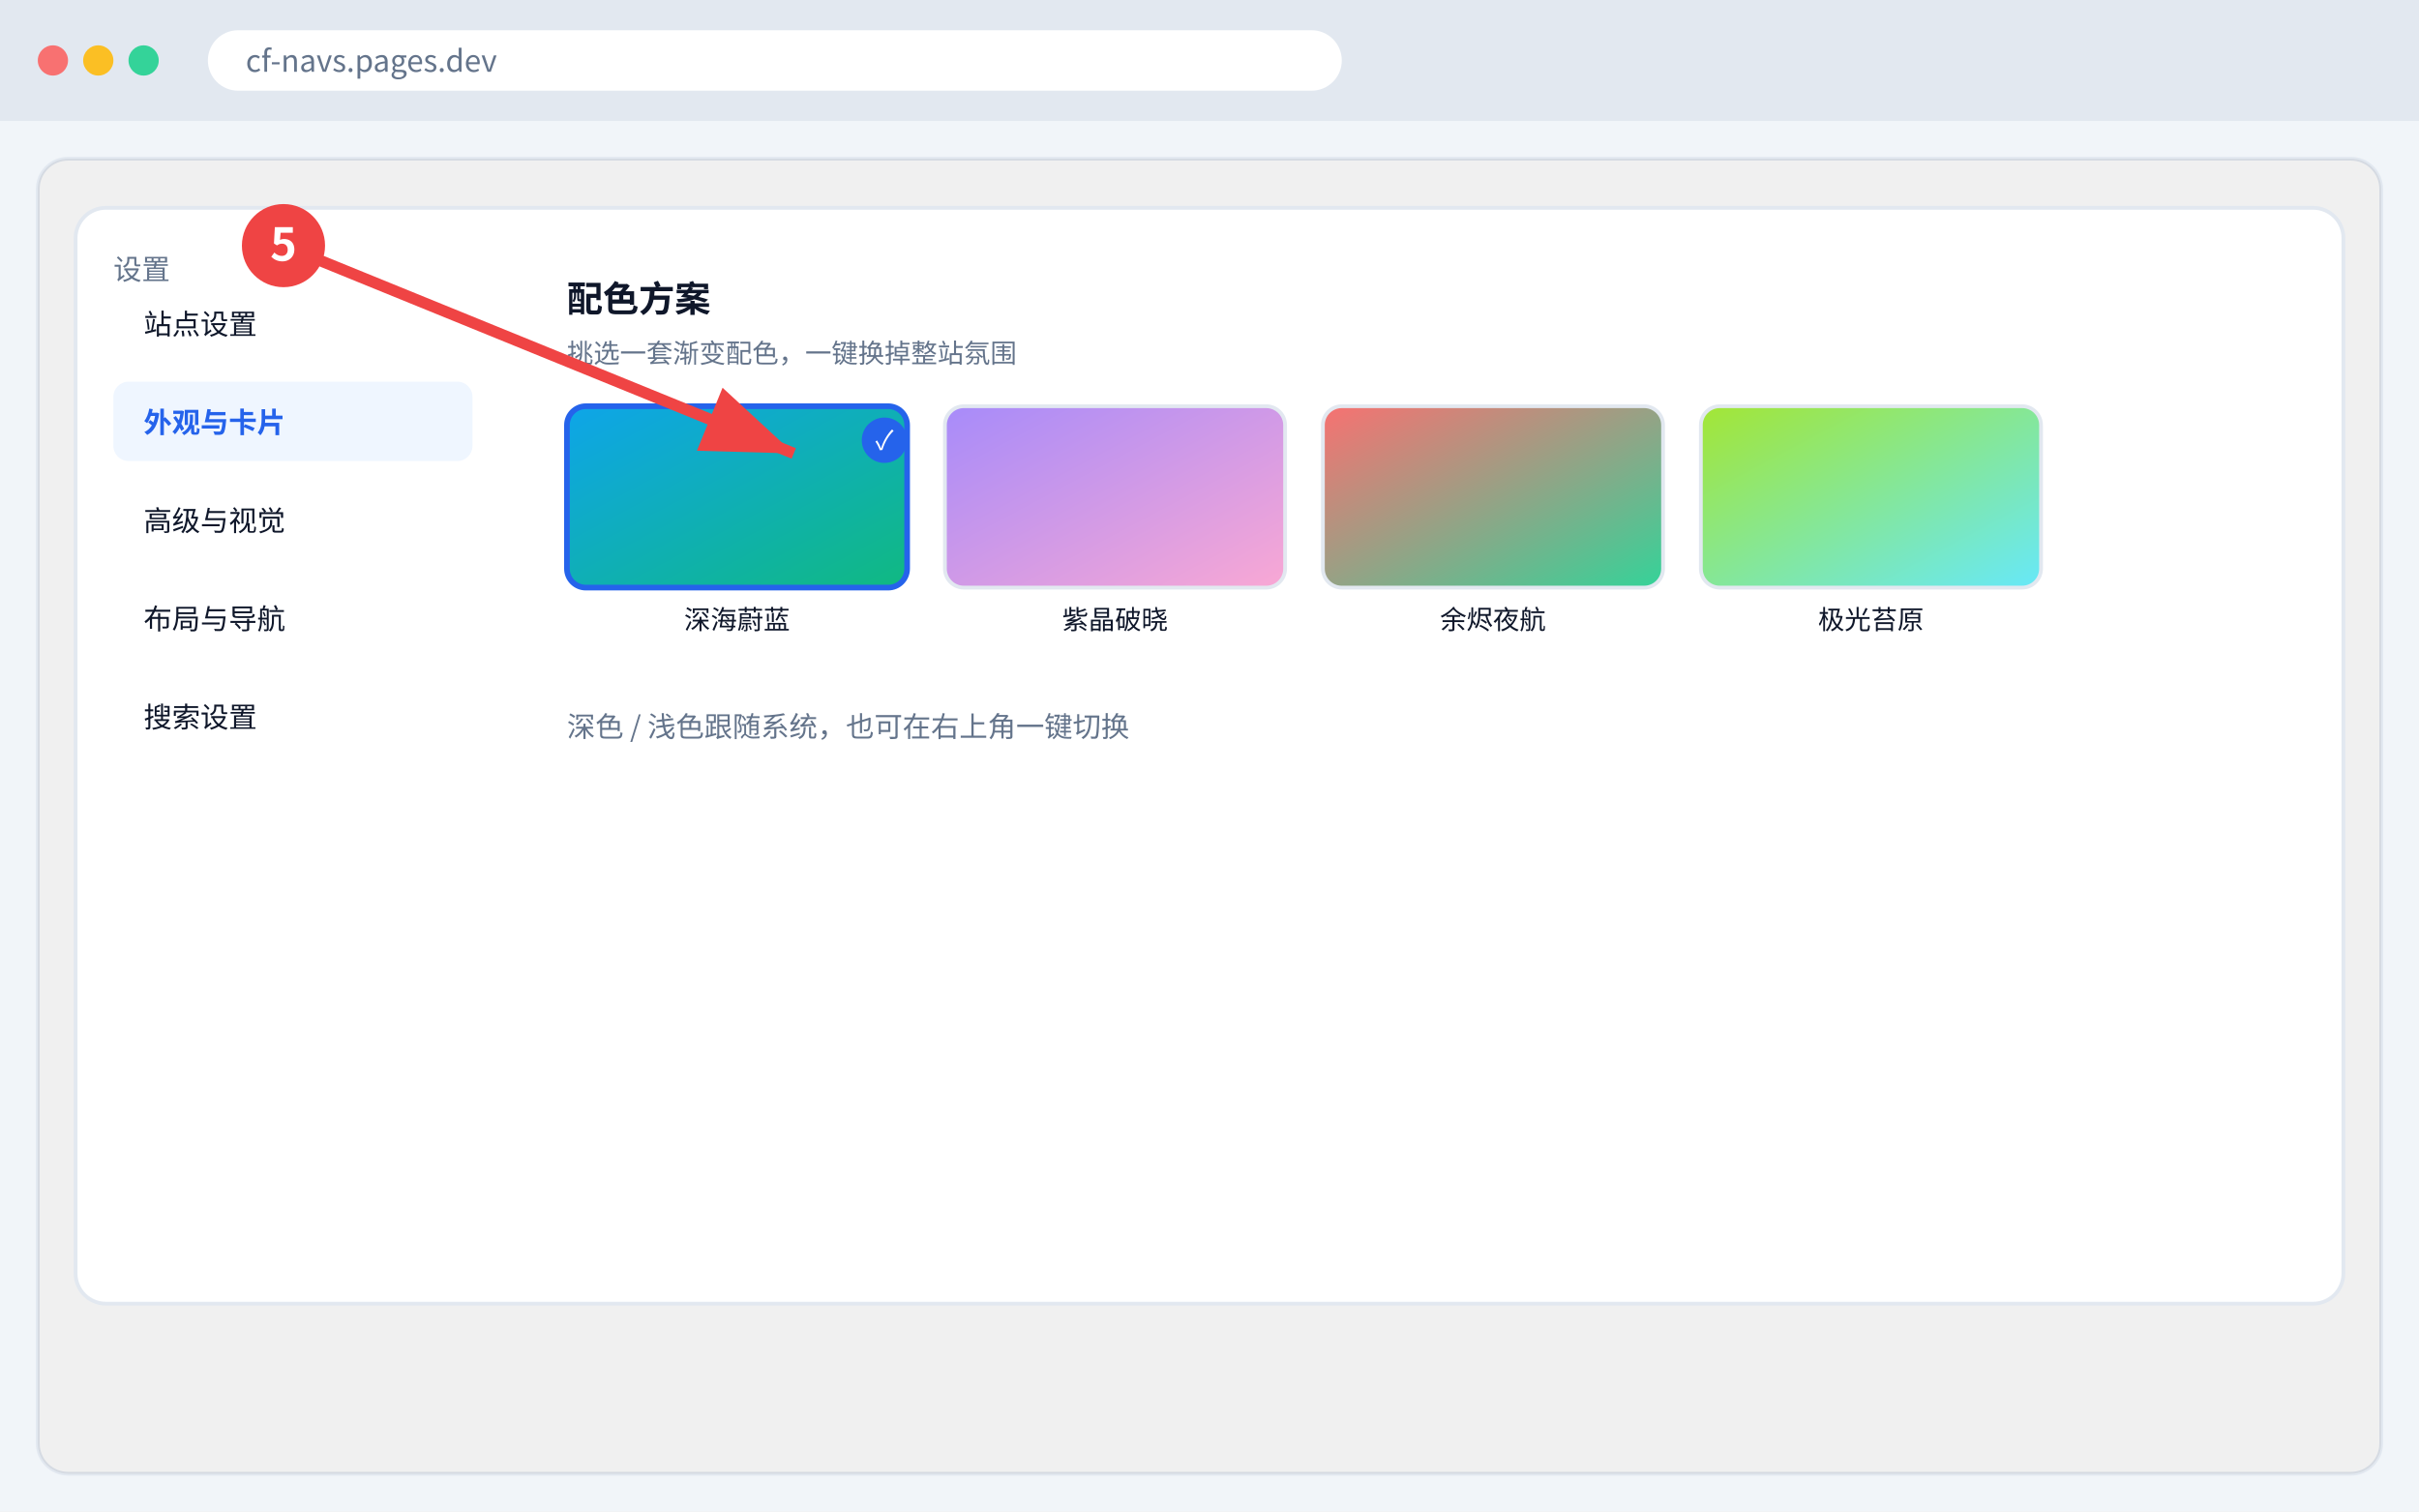
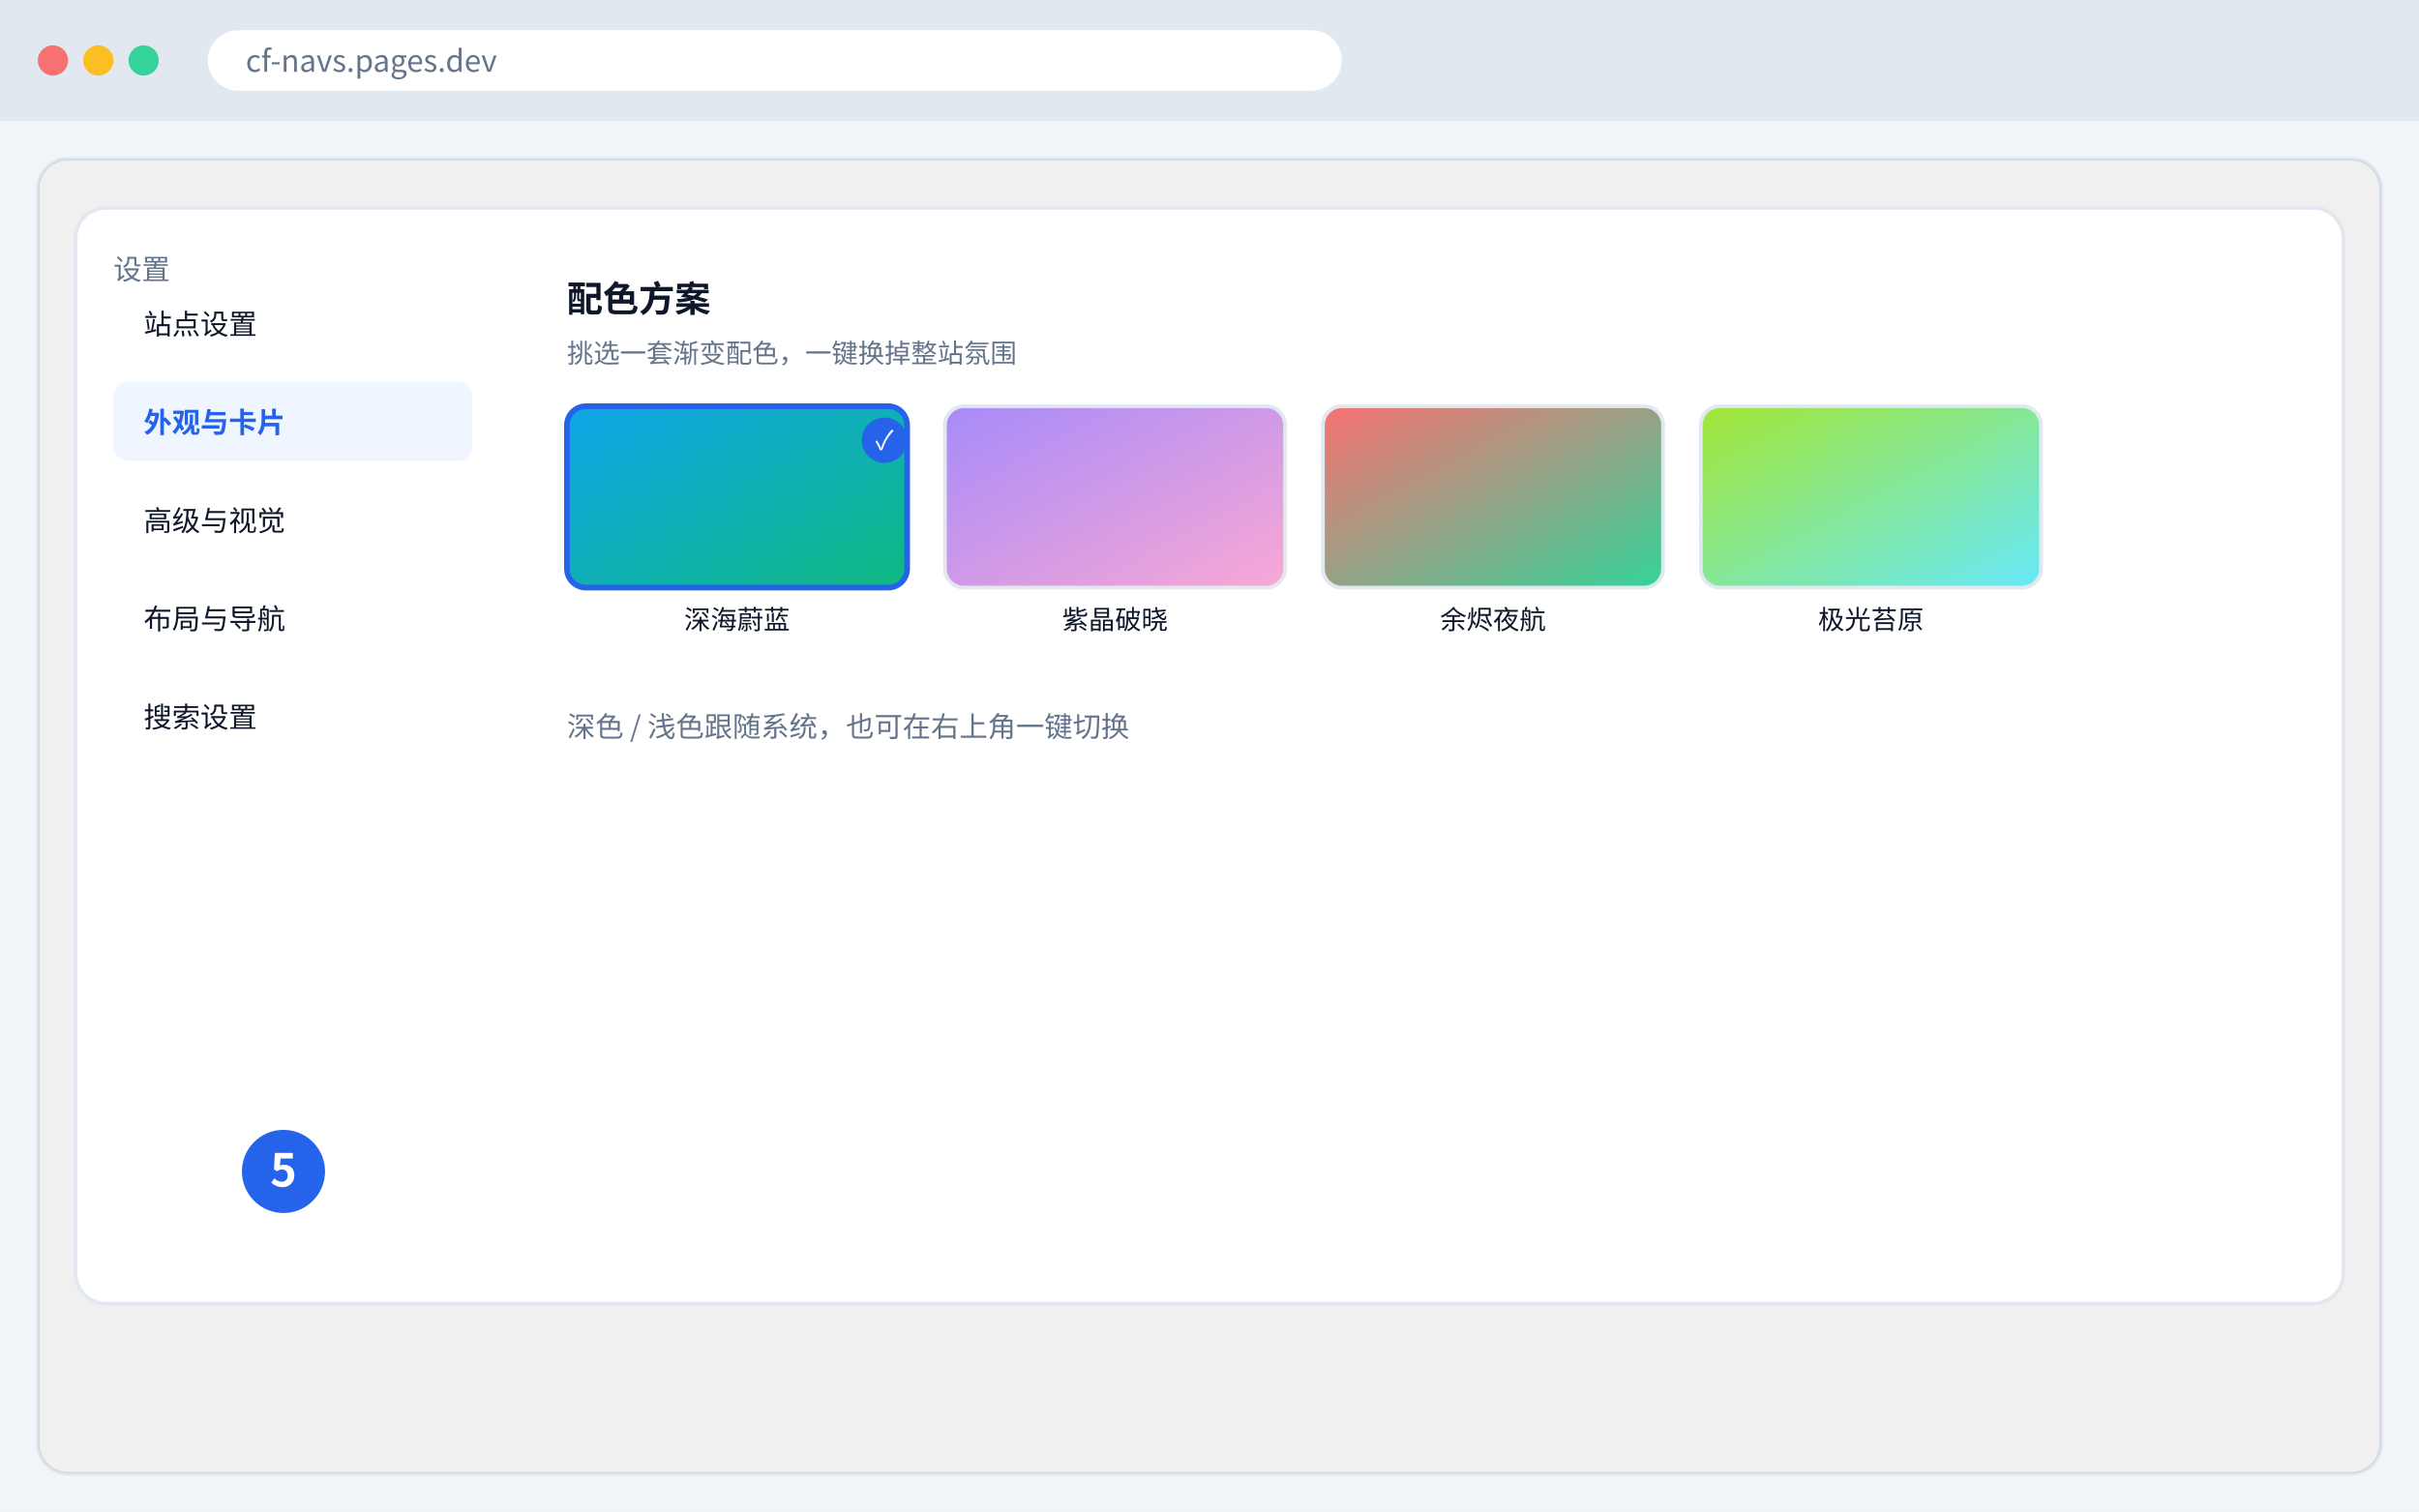
<svg xmlns="http://www.w3.org/2000/svg" width="1280" height="800" viewBox="0 0 1280 800">
  <rect width="1280" height="800" fill="#f1f5f9" />
  <rect x="0" y="0" width="1280" height="64" fill="#e2e8f0" />
  <circle cx="28" cy="32" r="8" fill="#f87171" />
  <circle cx="52" cy="32" r="8" fill="#fbbf24" />
  <circle cx="76" cy="32" r="8" fill="#34d399" />
  <rect x="110" y="16" width="600" height="32" rx="16" fill="#ffffff" />
  <text x="130" y="38" font-size="16" fill="#64748b" font-family="Noto Sans CJK SC, sans-serif">cf-navs.pages.dev</text>
  <rect x="20" y="84" width="1240" height="696" rx="16" fill="#ffffff" stroke="#e2e8f0" stroke-width="2" />
  <rect x="20" y="84" width="1240" height="696" rx="16" fill="#000000" opacity="0.06" />
  <rect x="40" y="110" width="1200" height="580" rx="16" fill="#ffffff" stroke="#e2e8f0" stroke-width="2" />
  <text x="60" y="148" font-size="15" fill="#64748b" font-family="Noto Sans CJK SC, sans-serif">设置</text>
  <rect x="60" y="150" width="190" height="42" rx="8" fill="transparent" />
  <text x="76" y="177" font-size="15" fill="#0f172a" font-weight="normal" font-family="Noto Sans CJK SC, sans-serif">站点设置</text>
  <rect x="60" y="202" width="190" height="42" rx="8" fill="#eff6ff" />
  <text x="76" y="229" font-size="15" fill="#2563eb" font-weight="bold" font-family="Noto Sans CJK SC, sans-serif">外观与卡片</text>
  <rect x="60" y="254" width="190" height="42" rx="8" fill="transparent" />
  <text x="76" y="281" font-size="15" fill="#0f172a" font-weight="normal" font-family="Noto Sans CJK SC, sans-serif">高级与视觉</text>
  <rect x="60" y="306" width="190" height="42" rx="8" fill="transparent" />
  <text x="76" y="333" font-size="15" fill="#0f172a" font-weight="normal" font-family="Noto Sans CJK SC, sans-serif">布局与导航</text>
  <rect x="60" y="358" width="190" height="42" rx="8" fill="transparent" />
  <text x="76" y="385" font-size="15" fill="#0f172a" font-weight="normal" font-family="Noto Sans CJK SC, sans-serif">搜索设置</text>
  <text x="300" y="165" font-size="19" font-weight="700" fill="#0f172a" font-family="Noto Sans CJK SC, sans-serif">配色方案</text>
  <text x="300" y="192" font-size="14" fill="#64748b" font-family="Noto Sans CJK SC, sans-serif">挑选一套渐变配色，一键换掉整站氛围</text>
  <rect x="300" y="215" width="180" height="96" rx="10" fill="url(#g深海蔚蓝)" stroke="#2563eb" stroke-width="3" />
  <defs>
    <linearGradient id="g深海蔚蓝" x1="0" y1="0" x2="1" y2="1">
      <stop offset="0" stop-color="#0ea5e9" />
      <stop offset="1" stop-color="#10b981" />
    </linearGradient>
  </defs>
  <text x="390" y="333" font-size="14" fill="#0f172a" text-anchor="middle" font-family="Noto Sans CJK SC, sans-serif">深海蔚蓝</text>
  <circle cx="468" cy="233" r="12" fill="#2563eb" />
  <text x="468" y="238" font-size="14" fill="#fff" text-anchor="middle" font-family="Noto Sans CJK SC, sans-serif">✓</text>
  <rect x="500" y="215" width="180" height="96" rx="10" fill="url(#g紫晶破晓)" stroke="#e2e8f0" stroke-width="2" />
  <defs>
    <linearGradient id="g紫晶破晓" x1="0" y1="0" x2="1" y2="1">
      <stop offset="0" stop-color="#a78bfa" />
      <stop offset="1" stop-color="#f9a8d4" />
    </linearGradient>
  </defs>
  <text x="590" y="333" font-size="14" fill="#0f172a" text-anchor="middle" font-family="Noto Sans CJK SC, sans-serif">紫晶破晓</text>
  <rect x="700" y="215" width="180" height="96" rx="10" fill="url(#g余烬夜航)" stroke="#e2e8f0" stroke-width="2" />
  <defs>
    <linearGradient id="g余烬夜航" x1="0" y1="0" x2="1" y2="1">
      <stop offset="0" stop-color="#f87171" />
      <stop offset="1" stop-color="#34d399" />
    </linearGradient>
  </defs>
  <text x="790" y="333" font-size="14" fill="#0f172a" text-anchor="middle" font-family="Noto Sans CJK SC, sans-serif">余烬夜航</text>
  <rect x="900" y="215" width="180" height="96" rx="10" fill="url(#g极光苔原)" stroke="#e2e8f0" stroke-width="2" />
  <defs>
    <linearGradient id="g极光苔原" x1="0" y1="0" x2="1" y2="1">
      <stop offset="0" stop-color="#a3e635" />
      <stop offset="1" stop-color="#67e8f9" />
    </linearGradient>
  </defs>
  <text x="990" y="333" font-size="14" fill="#0f172a" text-anchor="middle" font-family="Noto Sans CJK SC, sans-serif">极光苔原</text>
  <text x="300" y="390" font-size="15" fill="#64748b" font-family="Noto Sans CJK SC, sans-serif">深色 / 浅色跟随系统，也可在右上角一键切换</text>
-   <g>
-     <animateTransform attributeName="transform" type="translate" values="0 0; 13.0 5.3; 0 0" dur="1.6s" repeatCount="indefinite" />
-     <defs>
-       <marker id="ah5" markerWidth="10" markerHeight="10" refX="8" refY="3" orient="auto">
-         <path d="M0,0 L8,3 L0,6 Z" fill="#ef4444" />
-       </marker>
-     </defs>
-     <line x1="150" y1="130" x2="420" y2="240" stroke="#ef4444" stroke-width="6" marker-end="url(#ah5)" />
-     <circle cx="150" cy="130" r="22" fill="#ef4444">
-       <animate attributeName="r" values="22;26;22" dur="1.6s" repeatCount="indefinite" />
+   <circle cx="150" cy="620" r="22" fill="#2563eb" />
+   <text x="150" y="628" font-size="24" font-weight="bold" fill="#fff" text-anchor="middle" font-family="Noto Sans CJK SC, sans-serif">5</text>
+   <g opacity="0">
+     <animate attributeName="opacity" values="0;1;1;1;0" keyTimes="0;0.06;0.88;0.94;1" dur="4.2s" repeatCount="indefinite" />
+     <g>
+       <animateMotion dur="4.2s" repeatCount="indefinite" calcMode="spline" keyTimes="0;0.34;1" keySplines="0.35 0 0.25 1;0 0 1 1" path="M150,480 C400.0,281.5 400.0,281.5 390,263" />
+       <g>
+         <animateTransform attributeName="transform" type="scale" values="1;1;0.78;1;1" keyTimes="0;0.36;0.42;0.50;1" dur="4.2s" repeatCount="indefinite" />
+         <path d="M0,0 L0,24 L6.5,17.5 L9.5,25 L13,23.2 L10,15.5 L16.5,15.5 Z" fill="#ffffff" stroke="#1e293b" stroke-width="1.8" stroke-linejoin="round" />
+       </g>
+     </g>
+     <circle cx="390" cy="263" r="6" fill="none" stroke="#2563eb" stroke-width="3">
+       <animate attributeName="r" values="6;6;36;36" keyTimes="0;0.42;0.58;1" dur="4.2s" repeatCount="indefinite" />
+       <animate attributeName="opacity" values="0;0;0.85;0" keyTimes="0;0.42;0.46;0.62" dur="4.2s" repeatCount="indefinite" />
    </circle>
-     <text x="150" y="138" font-size="24" font-weight="bold" fill="#fff" text-anchor="middle" font-family="Noto Sans CJK SC, sans-serif">5</text>
+     <circle cx="390" cy="263" r="6" fill="none" stroke="#2563eb" stroke-width="2">
+       <animate attributeName="r" values="6;6;24;24" keyTimes="0;0.44;0.58;1" dur="4.2s" repeatCount="indefinite" />
+       <animate attributeName="opacity" values="0;0;0.5;0" keyTimes="0;0.44;0.48;0.60" dur="4.2s" repeatCount="indefinite" />
+     </circle>
  </g>
</svg>
